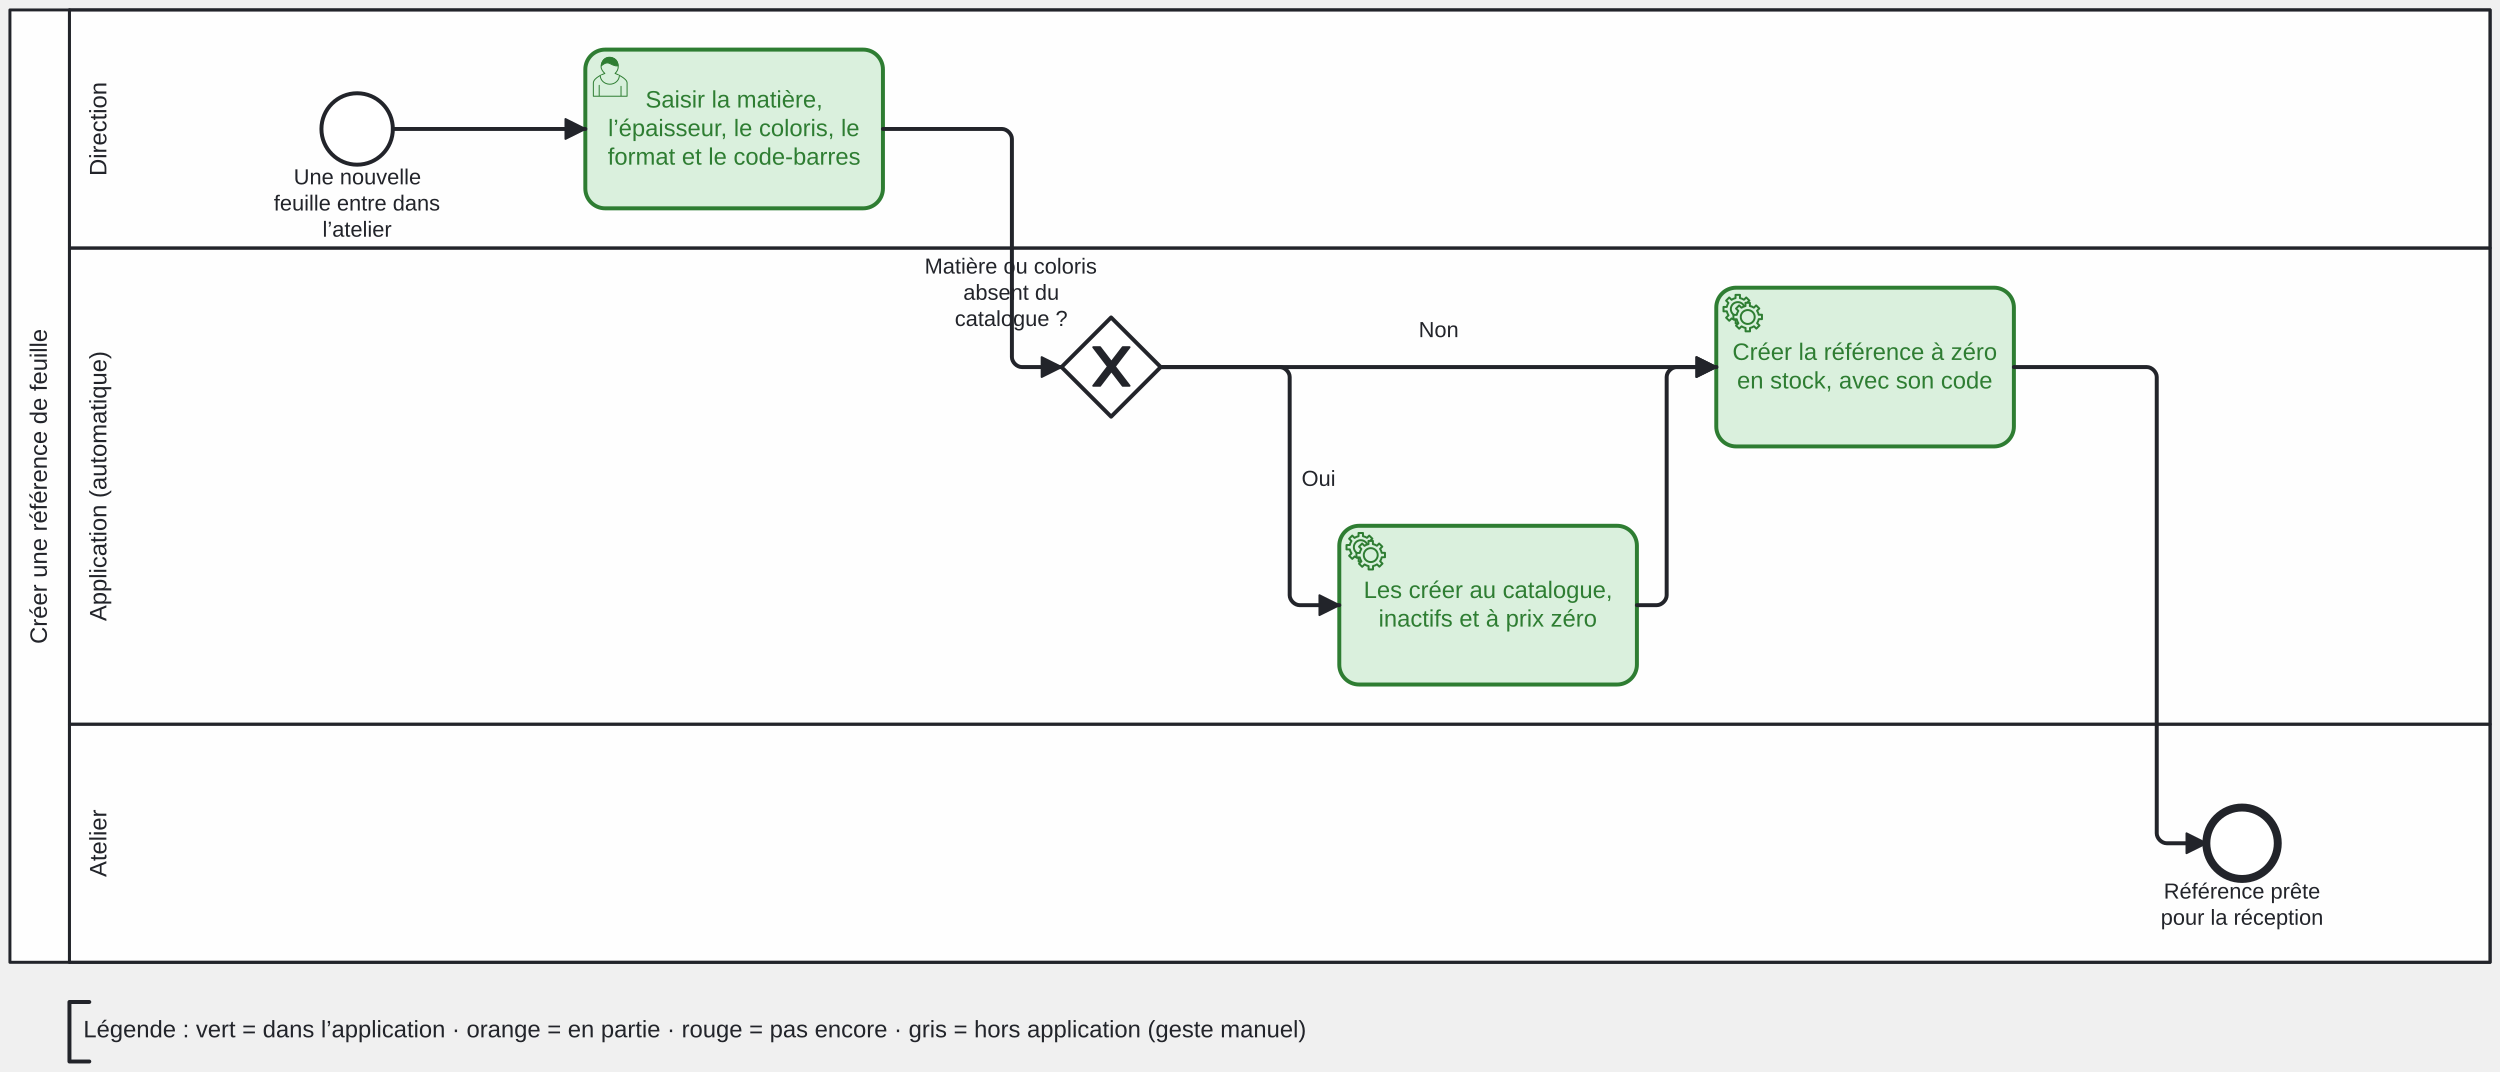
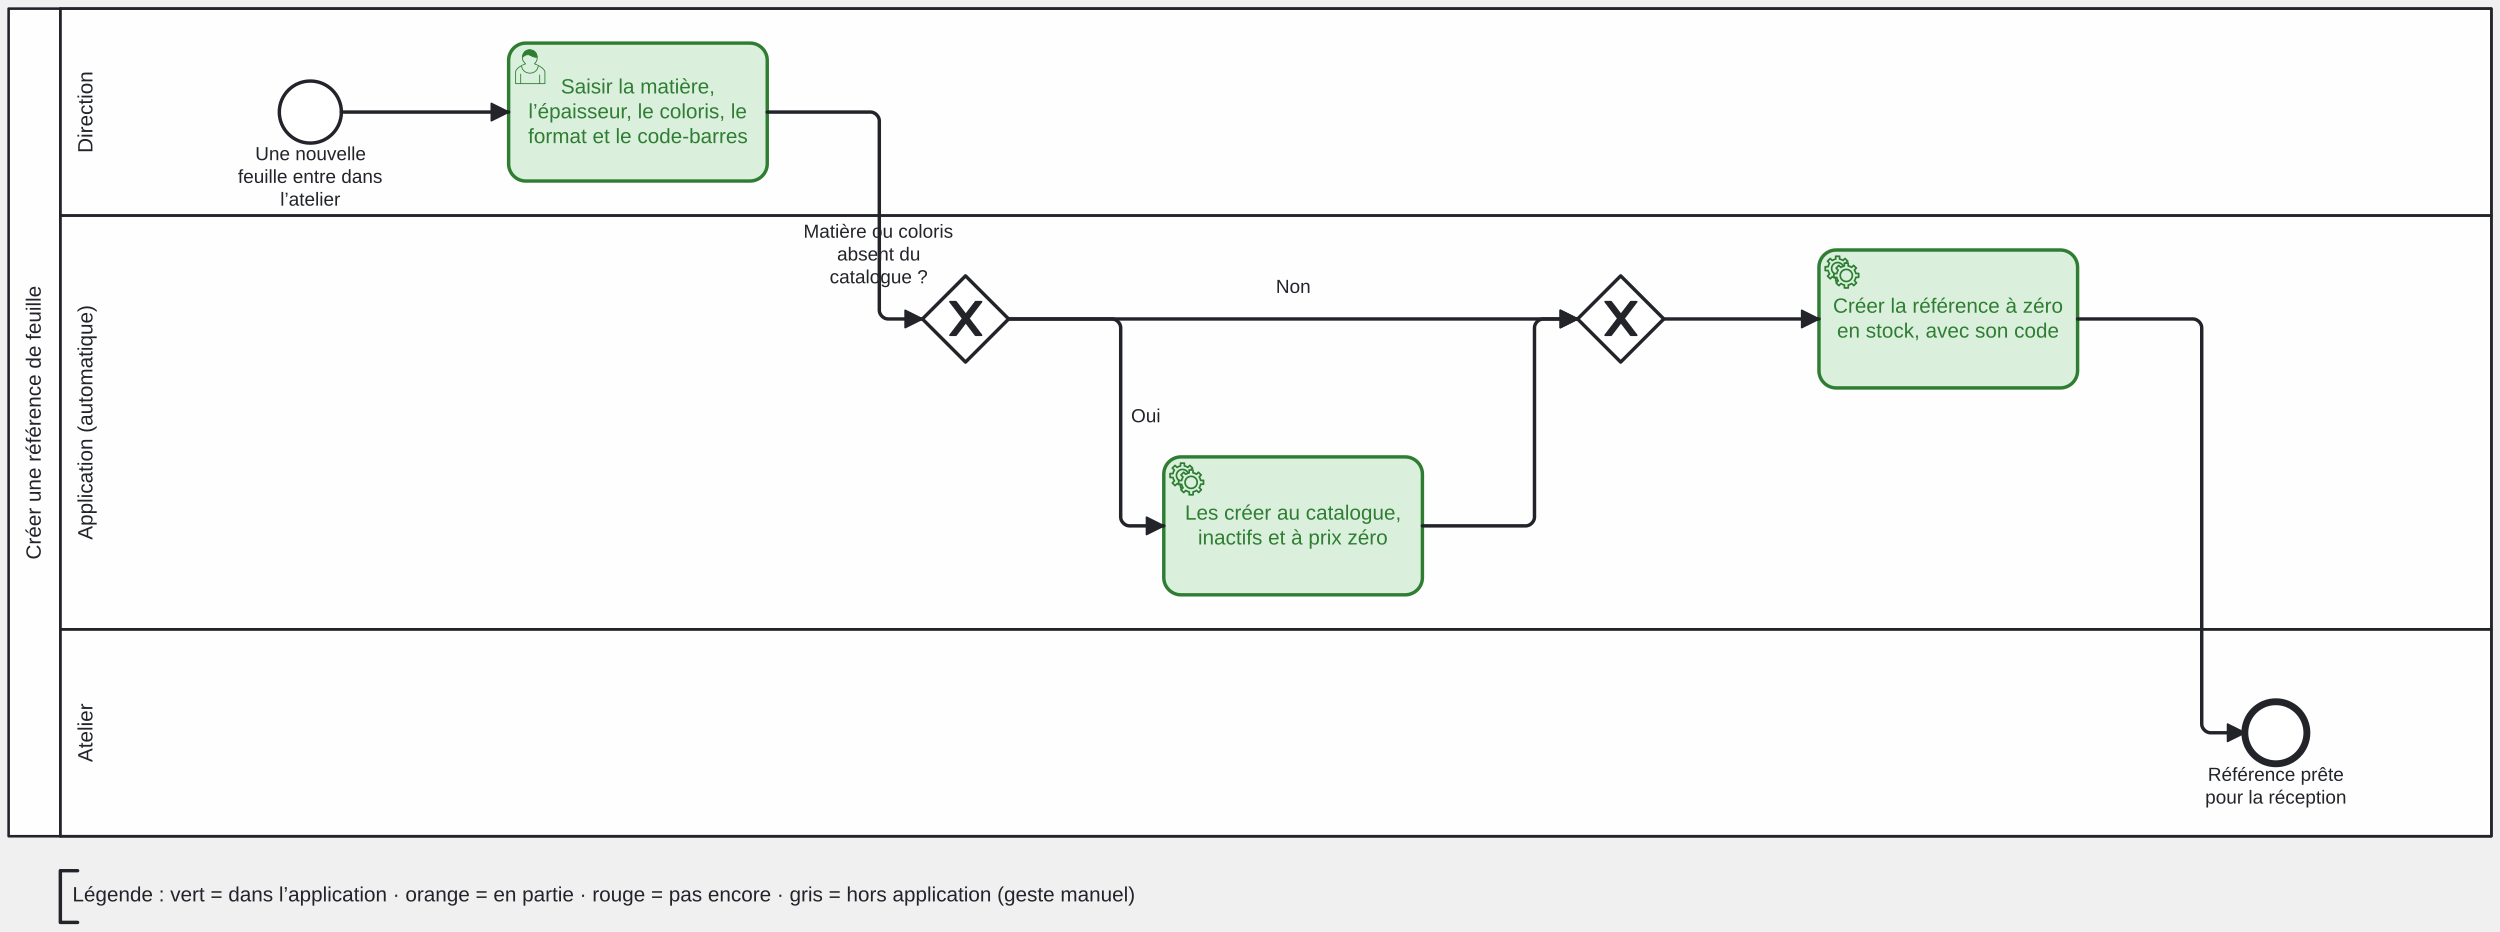
- <svg xmlns="http://www.w3.org/2000/svg" width="1260" height="540" viewBox="35 35 1260 540" version="1.1">
+ <svg xmlns="http://www.w3.org/2000/svg" width="1450" height="540" viewBox="35 35 1450 540" version="1.1">
  <g class="djs-group">
    <g class="djs-element djs-shape" data-element-id="P15_materiaux_pool" transform="matrix(1 0 0 1 40 40)" style="display: block;">
      <g class="djs-visual">
-         <rect x="0" y="0" width="1250" height="480" rx="0" ry="0" style="stroke-linecap: round; stroke-linejoin: round; stroke: rgb(34, 36, 42); stroke-width: 1.5px; fill: white; fill-opacity: 0.95;" />
+         <rect x="0" y="0" width="1440" height="480" rx="0" ry="0" style="stroke-linecap: round; stroke-linejoin: round; stroke: rgb(34, 36, 42); stroke-width: 1.5px; fill: white; fill-opacity: 0.95;" />
        <path style="fill: none; stroke-linecap: round; stroke-linejoin: round; stroke: rgb(34, 36, 42); stroke-width: 1.5px;" d="M30,0L30,480" />
        <text lineHeight="1.2" class="djs-label" transform="matrix(-1.83697e-16 -1 1 -1.83697e-16 0 480)" style="font-family: Arial, sans-serif; font-size: 12px; font-weight: normal; fill: rgb(34, 36, 42);">
          <tspan x="160.457" y="18.6">Créer une référence de feuille</tspan>
        </text>
      </g>
-       <rect class="djs-hit djs-hit-all" x="0" y="0" width="1250" height="480" style="fill: none; stroke-opacity: 0; stroke: white; stroke-width: 15px;" />
-       <rect x="-5" y="-5" rx="4" width="1260" height="490" class="djs-outline" style="fill: none;" />
+       <rect class="djs-hit djs-hit-all" x="0" y="0" width="1440" height="480" style="fill: none; stroke-opacity: 0; stroke: white; stroke-width: 15px;" />
+       <rect x="-5" y="-5" rx="4" width="1450" height="490" class="djs-outline" style="fill: none;" />
    </g>
    <g class="djs-children">
      <g class="djs-group">
        <g class="djs-element djs-shape" data-element-id="P15_materiaux_voie_atelier" transform="matrix(1 0 0 1 70 400)" style="display: block;">
          <g class="djs-visual">
-             <rect x="0" y="0" width="1220" height="120" rx="0" ry="0" style="stroke-linecap: round; stroke-linejoin: round; stroke: rgb(34, 36, 42); stroke-width: 1.5px; fill: white; fill-opacity: 0.25;" />
+             <rect x="0" y="0" width="1410" height="120" rx="0" ry="0" style="stroke-linecap: round; stroke-linejoin: round; stroke: rgb(34, 36, 42); stroke-width: 1.5px; fill: white; fill-opacity: 0.25;" />
            <text lineHeight="1.2" class="djs-label" transform="matrix(-1.83697e-16 -1 1 -1.83697e-16 0 120)" style="font-family: Arial, sans-serif; font-size: 12px; font-weight: normal; fill: rgb(34, 36, 42);">
              <tspan x="42.991" y="18.6">Atelier</tspan>
            </text>
          </g>
-           <rect class="djs-hit djs-hit-all" x="0" y="0" width="1220" height="120" style="fill: none; stroke-opacity: 0; stroke: white; stroke-width: 15px;" />
-           <rect x="-5" y="-5" rx="4" width="1230" height="130" class="djs-outline" style="fill: none;" />
+           <rect class="djs-hit djs-hit-all" x="0" y="0" width="1410" height="120" style="fill: none; stroke-opacity: 0; stroke: white; stroke-width: 15px;" />
+           <rect x="-5" y="-5" rx="4" width="1420" height="130" class="djs-outline" style="fill: none;" />
        </g>
      </g>
      <g class="djs-group">
        <g class="djs-element djs-shape" data-element-id="P15_materiaux_voie_systeme" transform="matrix(1 0 0 1 70 160)" style="display: block;">
          <g class="djs-visual">
-             <rect x="0" y="0" width="1220" height="240" rx="0" ry="0" style="stroke-linecap: round; stroke-linejoin: round; stroke: rgb(34, 36, 42); stroke-width: 1.5px; fill: white; fill-opacity: 0.25;" />
+             <rect x="0" y="0" width="1410" height="240" rx="0" ry="0" style="stroke-linecap: round; stroke-linejoin: round; stroke: rgb(34, 36, 42); stroke-width: 1.5px; fill: white; fill-opacity: 0.25;" />
            <text lineHeight="1.2" class="djs-label" transform="matrix(-1.83697e-16 -1 1 -1.83697e-16 0 240)" style="font-family: Arial, sans-serif; font-size: 12px; font-weight: normal; fill: rgb(34, 36, 42);">
              <tspan x="51.959" y="18.6">Application (automatique)</tspan>
            </text>
          </g>
-           <rect class="djs-hit djs-hit-all" x="0" y="0" width="1220" height="240" style="fill: none; stroke-opacity: 0; stroke: white; stroke-width: 15px;" />
-           <rect x="-5" y="-5" rx="4" width="1230" height="250" class="djs-outline" style="fill: none;" />
+           <rect class="djs-hit djs-hit-all" x="0" y="0" width="1410" height="240" style="fill: none; stroke-opacity: 0; stroke: white; stroke-width: 15px;" />
+           <rect x="-5" y="-5" rx="4" width="1420" height="250" class="djs-outline" style="fill: none;" />
        </g>
      </g>
      <g class="djs-group">
        <g class="djs-element djs-shape" data-element-id="P15_materiaux_voie_direction" transform="matrix(1 0 0 1 70 40)" style="display: block;">
          <g class="djs-visual">
-             <rect x="0" y="0" width="1220" height="120" rx="0" ry="0" style="stroke-linecap: round; stroke-linejoin: round; stroke: rgb(34, 36, 42); stroke-width: 1.5px; fill: white; fill-opacity: 0.25;" />
+             <rect x="0" y="0" width="1410" height="120" rx="0" ry="0" style="stroke-linecap: round; stroke-linejoin: round; stroke: rgb(34, 36, 42); stroke-width: 1.5px; fill: white; fill-opacity: 0.25;" />
            <text lineHeight="1.2" class="djs-label" transform="matrix(-1.83697e-16 -1 1 -1.83697e-16 0 120)" style="font-family: Arial, sans-serif; font-size: 12px; font-weight: normal; fill: rgb(34, 36, 42);">
              <tspan x="36.32" y="18.6">Direction</tspan>
            </text>
          </g>
-           <rect class="djs-hit djs-hit-all" x="0" y="0" width="1220" height="120" style="fill: none; stroke-opacity: 0; stroke: white; stroke-width: 15px;" />
-           <rect x="-5" y="-5" rx="4" width="1230" height="130" class="djs-outline" style="fill: none;" />
+           <rect class="djs-hit djs-hit-all" x="0" y="0" width="1410" height="120" style="fill: none; stroke-opacity: 0; stroke: white; stroke-width: 15px;" />
+           <rect x="-5" y="-5" rx="4" width="1420" height="130" class="djs-outline" style="fill: none;" />
        </g>
      </g>
      <g class="djs-group">
        <g class="djs-element djs-shape" data-element-id="P15_materiaux_d" transform="matrix(1 0 0 1 197 82)" style="display: block;">
          <g class="djs-visual">
            <circle cx="18" cy="18" r="18" style="stroke-linecap: round; stroke-linejoin: round; stroke: rgb(34, 36, 42); stroke-width: 2px; fill: white; fill-opacity: 0.95;" />
          </g>
          <rect class="djs-hit djs-hit-all" x="0" y="0" width="36" height="36" style="fill: none; stroke-opacity: 0; stroke: white; stroke-width: 15px;" />
          <circle cx="18" cy="18" r="23" class="djs-outline" style="fill: none;" />
        </g>
      </g>
      <g class="djs-group">
        <g class="djs-element djs-shape" data-element-id="P15_materiaux_d_label" transform="matrix(1 0 0 1 173 118)" style="display: block;">
          <g class="djs-visual">
            <text lineHeight="1.2" class="djs-label" style="font-family: Arial, sans-serif; font-size: 11px; font-weight: normal; fill: rgb(34, 36, 42);">
              <tspan x="10.03" y="9.9">Une nouvelle </tspan>
              <tspan x="0" y="23.1">feuille entre dans </tspan>
              <tspan x="24.547" y="36.3">l’atelier</tspan>
            </text>
          </g>
          <rect class="djs-hit djs-hit-all" x="0" y="0" width="85" height="40" style="fill: none; stroke-opacity: 0; stroke: white; stroke-width: 15px;" />
          <rect x="-5" y="-5" rx="4" width="95" height="50" class="djs-outline" style="fill: none;" />
        </g>
      </g>
      <g class="djs-group">
        <g class="djs-element djs-shape" data-element-id="P15_materiaux_t1" transform="matrix(1 0 0 1 330 60)" style="display: block;">
          <g class="djs-visual">
            <rect x="0" y="0" width="150" height="80" rx="10" ry="10" style="stroke-linecap: round; stroke-linejoin: round; stroke: rgb(46, 125, 50); stroke-width: 2px; fill: rgb(216, 240, 220); fill-opacity: 0.95;" />
            <text lineHeight="1.2" class="djs-label" style="font-family: Arial, sans-serif; font-size: 12px; font-weight: normal; fill: rgb(46, 125, 50);">
              <tspan x="30.312" y="29.2">Saisir la matière, </tspan>
              <tspan x="11.474" y="43.6">l’épaisseur, le coloris, le</tspan>
              <tspan x="11.305" y="58">format et le code-barres</tspan>
            </text>
            <path d="m 15,12 c 0.909,-0.845 1.594,-2.049 1.594,-3.385 0,-2.554 -1.805,-4.622 -4.357,-4.622 -2.552,0 -4.288,2.068 -4.288,4.622 0,1.348 0.974,2.562 1.896,3.405 -0.529,0.187 -5.669,2.097 -5.794,4.756 v 6.718 h 17 v -6.718 c 0,-2.298 -5.528,-4.595 -6.051,-4.776 zm -8,6 l 0,5.5 m 11,0 l 0,-5" style="fill: rgb(216, 240, 220); stroke-linecap: round; stroke-linejoin: round; stroke: rgb(46, 125, 50); stroke-width: 0.5px;" />
            <path d="m 15,12 m 2.162,1.009 c 0,2.447 -2.158,4.431 -4.821,4.431 -2.665,0 -4.822,-1.981 -4.822,-4.431 " style="fill: rgb(216, 240, 220); stroke-linecap: round; stroke-linejoin: round; stroke: rgb(46, 125, 50); stroke-width: 0.5px;" />
            <path d="m 15,12 m -6.9,-3.80 c 0,0 2.251,-2.358 4.274,-1.177 2.024,1.181 4.221,1.537 4.124,0.965 -0.098,-0.57 -0.117,-3.791 -4.191,-4.136 -3.575,0.001 -4.208,3.367 -4.207,4.348 z" style="fill: rgb(46, 125, 50); stroke-linecap: round; stroke-linejoin: round; stroke: rgb(46, 125, 50); stroke-width: 0.5px;" />
          </g>
          <rect class="djs-hit djs-hit-all" x="0" y="0" width="150" height="80" style="fill: none; stroke-opacity: 0; stroke: white; stroke-width: 15px;" />
          <rect x="-5" y="-5" rx="14" width="160" height="90" class="djs-outline" style="fill: none;" />
        </g>
      </g>
      <g class="djs-group">
        <g class="djs-element djs-shape" data-element-id="P15_materiaux_g1" transform="matrix(1 0 0 1 570 195)" style="display: block;">
          <g class="djs-visual">
            <polygon points="25,0 50,25 25,50 0,25" style="stroke-linecap: round; stroke-linejoin: round; stroke: rgb(34, 36, 42); stroke-width: 2px; fill: white; fill-opacity: 0.95;" />
            <path d="m 16,15 7.429,9.714 -7.429,9.714 3.429,0 5.714,-7.464 5.714,7.464 3.429,0 -7.429,-9.714 7.429,-9.714 -3.429,0 -5.714,7.464 -5.714,-7.464 -3.429,0 z" style="fill: rgb(34, 36, 42); stroke-linecap: round; stroke-linejoin: round; stroke: rgb(34, 36, 42); stroke-width: 1px;" />
          </g>
          <rect class="djs-hit djs-hit-all" x="0" y="0" width="50" height="50" style="fill: none; stroke-opacity: 0; stroke: white; stroke-width: 15px;" />
          <rect x="2" y="2" rx="4" width="46" height="46" class="djs-outline" style="transform-box: fill-box; transform: rotate(45deg); transform-origin: center center; fill: none;" />
        </g>
      </g>
      <g class="djs-group">
        <g class="djs-element djs-shape" data-element-id="P15_materiaux_g1_label" transform="matrix(1 0 0 1 501 163)" style="display: block;">
          <g class="djs-visual">
            <text lineHeight="1.2" class="djs-label" style="font-family: Arial, sans-serif; font-size: 11px; font-weight: normal; fill: rgb(34, 36, 42);">
              <tspan x="0" y="9.9">Matière ou coloris</tspan>
              <tspan x="19.492" y="23.1">absent du </tspan>
              <tspan x="15.211" y="36.3">catalogue ?</tspan>
            </text>
          </g>
          <rect class="djs-hit djs-hit-all" x="0" y="0" width="88" height="40" style="fill: none; stroke-opacity: 0; stroke: white; stroke-width: 15px;" />
          <rect x="-5" y="-5" rx="4" width="98" height="50" class="djs-outline" style="fill: none;" />
        </g>
      </g>
      <g class="djs-group">
        <g class="djs-element djs-shape" data-element-id="P15_materiaux_t2" transform="matrix(1 0 0 1 710 300)" style="display: block;">
          <g class="djs-visual">
            <rect x="0" y="0" width="150" height="80" rx="10" ry="10" style="stroke-linecap: round; stroke-linejoin: round; stroke: rgb(46, 125, 50); stroke-width: 2px; fill: rgb(216, 240, 220); fill-opacity: 0.95;" />
            <text lineHeight="1.2" class="djs-label" style="font-family: Arial, sans-serif; font-size: 12px; font-weight: normal; fill: rgb(46, 125, 50);">
              <tspan x="12.289" y="36.4">Les créer au catalogue, </tspan>
              <tspan x="19.814" y="50.8">inactifs et à prix zéro</tspan>
            </text>
            <circle cx="5" cy="5" r="5" transform="translate(6, 6)" style="stroke-linecap: round; stroke-linejoin: round; stroke: none; stroke-width: 2px; fill: rgb(216, 240, 220);" />
            <path d="m 12,18 v -1.713 c 0.352,-0.07 0.704,-0.178 1.048,-0.321 0.344,-0.145 0.666,-0.321 0.966,-0.521 l 1.194,1.18 1.567,-1.577 -1.195,-1.18 c 0.403,-0.614 0.683,-1.299 0.825,-2.018 l 1.622,-0.01 v -2.22 l -1.637,0.01 c -0.073,-0.352 -0.178,-0.7 -0.324,-1.044 -0.145,-0.344 -0.321,-0.664 -0.523,-0.962 l 1.131,-1.136 -1.583,-1.563 -1.13,1.136 c -0.614,-0.401 -1.303,-0.681 -2.023,-0.822 l 0.009,-1.619 h -2.241 l 0.004,1.631 c -0.354,0.074 -0.705,0.18 -1.05,0.324 -0.344,0.144 -0.665,0.321 -0.964,0.52 l -1.17,-1.158 -1.567,1.579 1.168,1.157 c -0.403,0.613 -0.683,1.298 -0.825,2.017 l -1.659,0.003 v 2.222 l 1.672,-0.006 c 0.073,0.351 0.18,0.702 0.324,1.045 0.145,0.344 0.321,0.664 0.523,0.961 l -1.199,1.197 1.584,1.56 1.196,-1.193 c 0.614,0.403 1.303,0.682 2.023,0.823 l 7.19e-4,1.699 h 2.227 z m 0.221,-3.996 c -1.789,0.75 -3.858,-0.093 -4.61,-1.874 -0.752,-1.783 0.091,-3.846 1.88,-4.596 1.788,-0.749 3.857,0.093 4.609,1.874 0.752,1.782 -0.091,3.846 -1.88,4.596 z" style="fill: rgb(216, 240, 220); stroke-linecap: round; stroke-linejoin: round; stroke: rgb(46, 125, 50); stroke-width: 1px;" />
            <circle cx="5" cy="5" r="5" transform="translate(11, 10)" style="stroke-linecap: round; stroke-linejoin: round; stroke: none; stroke-width: 2px; fill: rgb(216, 240, 220);" />
            <path d="m 17,22 v -1.713 c 0.352,-0.07 0.704,-0.178 1.048,-0.321 0.344,-0.145 0.666,-0.321 0.966,-0.521 l 1.194,1.18 1.567,-1.577 -1.195,-1.18 c 0.403,-0.614 0.683,-1.299 0.825,-2.018 l 1.622,-0.01 v -2.22 l -1.637,0.01 c -0.073,-0.352 -0.178,-0.7 -0.324,-1.044 -0.145,-0.344 -0.321,-0.664 -0.523,-0.962 l 1.131,-1.136 -1.583,-1.563 -1.13,1.136 c -0.614,-0.401 -1.303,-0.681 -2.023,-0.822 l 0.009,-1.619 h -2.241 l 0.004,1.631 c -0.354,0.074 -0.705,0.18 -1.05,0.324 -0.344,0.144 -0.665,0.321 -0.964,0.52 l -1.17,-1.158 -1.567,1.579 1.168,1.157 c -0.403,0.613 -0.683,1.298 -0.825,2.017 l -1.659,0.003 v 2.222 l 1.672,-0.006 c 0.073,0.351 0.18,0.702 0.324,1.045 0.145,0.344 0.321,0.664 0.523,0.961 l -1.199,1.197 1.584,1.56 1.196,-1.193 c 0.614,0.403 1.303,0.682 2.023,0.823 l 7.19e-4,1.699 h 2.227 z m 0.221,-3.996 c -1.789,0.75 -3.858,-0.093 -4.61,-1.874 -0.752,-1.783 0.091,-3.846 1.88,-4.596 1.788,-0.749 3.857,0.093 4.609,1.874 0.752,1.782 -0.091,3.846 -1.88,4.596 z" style="fill: rgb(216, 240, 220); stroke-linecap: round; stroke-linejoin: round; stroke: rgb(46, 125, 50); stroke-width: 1px;" />
          </g>
          <rect class="djs-hit djs-hit-all" x="0" y="0" width="150" height="80" style="fill: none; stroke-opacity: 0; stroke: white; stroke-width: 15px;" />
          <rect x="-5" y="-5" rx="14" width="160" height="90" class="djs-outline" style="fill: none;" />
        </g>
      </g>
      <g class="djs-group">
-         <g class="djs-element djs-shape" data-element-id="P15_materiaux_t3" transform="matrix(1 0 0 1 900 180)" style="display: block;">
+         <g class="djs-element djs-shape" data-element-id="P15_materiaux_t3" transform="matrix(1 0 0 1 1090 180)" style="display: block;">
          <g class="djs-visual">
            <rect x="0" y="0" width="150" height="80" rx="10" ry="10" style="stroke-linecap: round; stroke-linejoin: round; stroke: rgb(46, 125, 50); stroke-width: 2px; fill: rgb(216, 240, 220); fill-opacity: 0.95;" />
            <text lineHeight="1.2" class="djs-label" style="font-family: Arial, sans-serif; font-size: 12px; font-weight: normal; fill: rgb(46, 125, 50);">
              <tspan x="8.14" y="36.4">Créer la référence à zéro</tspan>
              <tspan x="10.466" y="50.8">en stock, avec son code</tspan>
            </text>
            <circle cx="5" cy="5" r="5" transform="translate(6, 6)" style="stroke-linecap: round; stroke-linejoin: round; stroke: none; stroke-width: 2px; fill: rgb(216, 240, 220);" />
            <path d="m 12,18 v -1.713 c 0.352,-0.07 0.704,-0.178 1.048,-0.321 0.344,-0.145 0.666,-0.321 0.966,-0.521 l 1.194,1.18 1.567,-1.577 -1.195,-1.18 c 0.403,-0.614 0.683,-1.299 0.825,-2.018 l 1.622,-0.01 v -2.22 l -1.637,0.01 c -0.073,-0.352 -0.178,-0.7 -0.324,-1.044 -0.145,-0.344 -0.321,-0.664 -0.523,-0.962 l 1.131,-1.136 -1.583,-1.563 -1.13,1.136 c -0.614,-0.401 -1.303,-0.681 -2.023,-0.822 l 0.009,-1.619 h -2.241 l 0.004,1.631 c -0.354,0.074 -0.705,0.18 -1.05,0.324 -0.344,0.144 -0.665,0.321 -0.964,0.52 l -1.17,-1.158 -1.567,1.579 1.168,1.157 c -0.403,0.613 -0.683,1.298 -0.825,2.017 l -1.659,0.003 v 2.222 l 1.672,-0.006 c 0.073,0.351 0.18,0.702 0.324,1.045 0.145,0.344 0.321,0.664 0.523,0.961 l -1.199,1.197 1.584,1.56 1.196,-1.193 c 0.614,0.403 1.303,0.682 2.023,0.823 l 7.19e-4,1.699 h 2.227 z m 0.221,-3.996 c -1.789,0.75 -3.858,-0.093 -4.61,-1.874 -0.752,-1.783 0.091,-3.846 1.88,-4.596 1.788,-0.749 3.857,0.093 4.609,1.874 0.752,1.782 -0.091,3.846 -1.88,4.596 z" style="fill: rgb(216, 240, 220); stroke-linecap: round; stroke-linejoin: round; stroke: rgb(46, 125, 50); stroke-width: 1px;" />
            <circle cx="5" cy="5" r="5" transform="translate(11, 10)" style="stroke-linecap: round; stroke-linejoin: round; stroke: none; stroke-width: 2px; fill: rgb(216, 240, 220);" />
            <path d="m 17,22 v -1.713 c 0.352,-0.07 0.704,-0.178 1.048,-0.321 0.344,-0.145 0.666,-0.321 0.966,-0.521 l 1.194,1.18 1.567,-1.577 -1.195,-1.18 c 0.403,-0.614 0.683,-1.299 0.825,-2.018 l 1.622,-0.01 v -2.22 l -1.637,0.01 c -0.073,-0.352 -0.178,-0.7 -0.324,-1.044 -0.145,-0.344 -0.321,-0.664 -0.523,-0.962 l 1.131,-1.136 -1.583,-1.563 -1.13,1.136 c -0.614,-0.401 -1.303,-0.681 -2.023,-0.822 l 0.009,-1.619 h -2.241 l 0.004,1.631 c -0.354,0.074 -0.705,0.18 -1.05,0.324 -0.344,0.144 -0.665,0.321 -0.964,0.52 l -1.17,-1.158 -1.567,1.579 1.168,1.157 c -0.403,0.613 -0.683,1.298 -0.825,2.017 l -1.659,0.003 v 2.222 l 1.672,-0.006 c 0.073,0.351 0.18,0.702 0.324,1.045 0.145,0.344 0.321,0.664 0.523,0.961 l -1.199,1.197 1.584,1.56 1.196,-1.193 c 0.614,0.403 1.303,0.682 2.023,0.823 l 7.19e-4,1.699 h 2.227 z m 0.221,-3.996 c -1.789,0.75 -3.858,-0.093 -4.61,-1.874 -0.752,-1.783 0.091,-3.846 1.88,-4.596 1.788,-0.749 3.857,0.093 4.609,1.874 0.752,1.782 -0.091,3.846 -1.88,4.596 z" style="fill: rgb(216, 240, 220); stroke-linecap: round; stroke-linejoin: round; stroke: rgb(46, 125, 50); stroke-width: 1px;" />
          </g>
          <rect class="djs-hit djs-hit-all" x="0" y="0" width="150" height="80" style="fill: none; stroke-opacity: 0; stroke: white; stroke-width: 15px;" />
          <rect x="-5" y="-5" rx="14" width="160" height="90" class="djs-outline" style="fill: none;" />
        </g>
      </g>
      <g class="djs-group">
-         <g class="djs-element djs-shape" data-element-id="P15_materiaux_f" transform="matrix(1 0 0 1 1147 442)" style="display: block;">
+         <g class="djs-element djs-shape" data-element-id="P15_materiaux_f" transform="matrix(1 0 0 1 1337 442)" style="display: block;">
          <g class="djs-visual">
            <circle cx="18" cy="18" r="18" style="stroke-linecap: round; stroke-linejoin: round; stroke: rgb(34, 36, 42); stroke-width: 4px; fill: white; fill-opacity: 0.95;" />
          </g>
          <rect class="djs-hit djs-hit-all" x="0" y="0" width="36" height="36" style="fill: none; stroke-opacity: 0; stroke: white; stroke-width: 15px;" />
          <circle cx="18" cy="18" r="24" class="djs-outline" style="fill: none;" />
        </g>
      </g>
      <g class="djs-group">
-         <g class="djs-element djs-shape" data-element-id="P15_materiaux_f_label" transform="matrix(1 0 0 1 1124 478)" style="display: block;">
+         <g class="djs-element djs-shape" data-element-id="P15_materiaux_f_label" transform="matrix(1 0 0 1 1314 478)" style="display: block;">
          <g class="djs-visual">
            <text lineHeight="1.2" class="djs-label" style="font-family: Arial, sans-serif; font-size: 11px; font-weight: normal; fill: rgb(34, 36, 42);">
              <tspan x="1.531" y="9.9">Référence prête </tspan>
              <tspan x="0" y="23.1">pour la réception</tspan>
            </text>
          </g>
          <rect class="djs-hit djs-hit-all" x="0" y="0" width="82" height="27" style="fill: none; stroke-opacity: 0; stroke: white; stroke-width: 15px;" />
          <rect x="-5" y="-5" rx="4" width="92" height="37" class="djs-outline" style="fill: none;" />
+         </g>
+       </g>
+       <g class="djs-group">
+         <g class="djs-element djs-shape" data-element-id="P15_materiaux_gj1" transform="matrix(1 0 0 1 950 195)" style="display: block;">
+           <g class="djs-visual">
+             <polygon points="25,0 50,25 25,50 0,25" style="stroke-linecap: round; stroke-linejoin: round; stroke: rgb(34, 36, 42); stroke-width: 2px; fill: white; fill-opacity: 0.95;" />
+             <path d="m 16,15 7.429,9.714 -7.429,9.714 3.429,0 5.714,-7.464 5.714,7.464 3.429,0 -7.429,-9.714 7.429,-9.714 -3.429,0 -5.714,7.464 -5.714,-7.464 -3.429,0 z" style="fill: rgb(34, 36, 42); stroke-linecap: round; stroke-linejoin: round; stroke: rgb(34, 36, 42); stroke-width: 1px;" />
+           </g>
+           <rect class="djs-hit djs-hit-all" x="0" y="0" width="50" height="50" style="fill: none; stroke-opacity: 0; stroke: white; stroke-width: 15px;" />
+           <rect x="2" y="2" rx="4" width="46" height="46" class="djs-outline" style="transform-box: fill-box; transform: rotate(45deg); transform-origin: center center; fill: none;" />
        </g>
      </g>
      <g class="djs-group">
        <g class="djs-element djs-shape" data-element-id="P15_materiaux_legende" transform="matrix(1 0 0 1 70 540)" style="display: block;">
          <g class="djs-visual">
            <rect x="0" y="0" width="760" height="30" rx="0" ry="0" style="stroke-linecap: round; stroke-linejoin: round; stroke: none; stroke-width: 2px; fill: none;" />
            <path d="m 0, 0 m 10,0 l -10,0 l 0,30 l 10,0" style="fill: none; stroke-linecap: round; stroke-linejoin: round; stroke: rgb(34, 36, 42); stroke-width: 2px;" />
            <text lineHeight="1.2" class="djs-label" style="font-family: Arial, sans-serif; font-size: 12px; font-weight: normal; fill: rgb(34, 36, 42);">
              <tspan x="7" y="17.8">Légende : vert = dans l’application · orange = en partie · rouge = pas encore · gris = hors application (geste manuel)</tspan>
            </text>
          </g>
          <rect class="djs-hit djs-hit-all" x="0" y="0" width="760" height="30" style="fill: none; stroke-opacity: 0; stroke: white; stroke-width: 15px;" />
          <rect x="-5" y="-5" rx="4" width="770" height="40" class="djs-outline" style="fill: none;" />
        </g>
      </g>
      <g class="djs-group">
        <g class="djs-element djs-connection" data-element-id="P15_materiaux_flux1" style="display: block;">
          <g class="djs-visual">
            <defs>
-               <marker id="marker-9el7tshj8oex8xn0nghh06ks0" viewBox="0 0 20 20" refX="11" refY="10" markerWidth="10" markerHeight="10" orient="auto">
-                 <path d="M 1 5 L 11 10 L 1 15 Z" style="stroke-linecap: round; stroke-linejoin: round; stroke: rgb(34, 36, 42); stroke-width: 1px; fill: rgb(34, 36, 42);" />
-               </marker>
-             </defs>
-             <path data-corner-radius="5" style="fill: none; stroke-linecap: round; stroke-linejoin: round; stroke: rgb(34, 36, 42); stroke-width: 2px; marker-end: url('#marker-9el7tshj8oex8xn0nghh06ks0');" d="M233,100L330,100" />
+               <marker id="marker-3txb6vs9rgdauz4noz5lxdm62" viewBox="0 0 20 20" refX="11" refY="10" markerWidth="10" markerHeight="10" orient="auto">
+                 <path d="M 1 5 L 11 10 L 1 15 Z" style="stroke-linecap: round; stroke-linejoin: round; stroke: rgb(34, 36, 42); stroke-width: 1px; fill: rgb(34, 36, 42);" />
+               </marker>
+             </defs>
+             <path data-corner-radius="5" style="fill: none; stroke-linecap: round; stroke-linejoin: round; stroke: rgb(34, 36, 42); stroke-width: 2px; marker-end: url('#marker-3txb6vs9rgdauz4noz5lxdm62');" d="M233,100L330,100" />
          </g>
          <rect x="228" y="95" rx="4" width="107" height="10" class="djs-outline" style="fill: none;" />
          <path d="M233,100L330,100" class="djs-hit djs-hit-stroke" style="fill: none; stroke-opacity: 0; stroke: white; stroke-width: 15px;" />
        </g>
      </g>
      <g class="djs-group">
        <g class="djs-element djs-connection" data-element-id="P15_materiaux_flux2" style="display: block;">
          <g class="djs-visual">
            <defs>
-               <marker id="marker-0yckss7jsr48a8qsmfq7r101n" viewBox="0 0 20 20" refX="11" refY="10" markerWidth="10" markerHeight="10" orient="auto">
-                 <path d="M 1 5 L 11 10 L 1 15 Z" style="stroke-linecap: round; stroke-linejoin: round; stroke: rgb(34, 36, 42); stroke-width: 1px; fill: rgb(34, 36, 42);" />
-               </marker>
-             </defs>
-             <path data-corner-radius="5" style="fill: none; stroke-linecap: round; stroke-linejoin: round; stroke: rgb(34, 36, 42); stroke-width: 2px; marker-end: url('#marker-0yckss7jsr48a8qsmfq7r101n');" d="M480,100L540,100C542.5,100,545,102.5,545,105L545,215C545,217.5,547.5,220,550,220L570,220" />
+               <marker id="marker-9mvxfw4099qt3yx598jydczmj" viewBox="0 0 20 20" refX="11" refY="10" markerWidth="10" markerHeight="10" orient="auto">
+                 <path d="M 1 5 L 11 10 L 1 15 Z" style="stroke-linecap: round; stroke-linejoin: round; stroke: rgb(34, 36, 42); stroke-width: 1px; fill: rgb(34, 36, 42);" />
+               </marker>
+             </defs>
+             <path data-corner-radius="5" style="fill: none; stroke-linecap: round; stroke-linejoin: round; stroke: rgb(34, 36, 42); stroke-width: 2px; marker-end: url('#marker-9mvxfw4099qt3yx598jydczmj');" d="M480,100L540,100C542.5,100,545,102.5,545,105L545,215C545,217.5,547.5,220,550,220L570,220" />
          </g>
          <rect x="475" y="95" rx="4" width="100" height="130" class="djs-outline" style="fill: none;" />
          <path d="M480,100L545,100L545,220L570,220" class="djs-hit djs-hit-stroke" style="fill: none; stroke-opacity: 0; stroke: white; stroke-width: 15px;" />
        </g>
      </g>
      <g class="djs-group">
        <g class="djs-element djs-connection" data-element-id="P15_materiaux_flux3" style="display: block;">
          <g class="djs-visual">
            <defs>
-               <marker id="marker-cq39rrykeryy7vxolu8upir4e" viewBox="0 0 20 20" refX="11" refY="10" markerWidth="10" markerHeight="10" orient="auto">
-                 <path d="M 1 5 L 11 10 L 1 15 Z" style="stroke-linecap: round; stroke-linejoin: round; stroke: rgb(34, 36, 42); stroke-width: 1px; fill: rgb(34, 36, 42);" />
-               </marker>
-             </defs>
-             <path data-corner-radius="5" style="fill: none; stroke-linecap: round; stroke-linejoin: round; stroke: rgb(34, 36, 42); stroke-width: 2px; marker-end: url('#marker-cq39rrykeryy7vxolu8upir4e');" d="M620,220L680,220C682.5,220,685,222.5,685,225L685,335C685,337.5,687.5,340,690,340L710,340" />
+               <marker id="marker-1p5elqsqiu3cms3iqciqr730h" viewBox="0 0 20 20" refX="11" refY="10" markerWidth="10" markerHeight="10" orient="auto">
+                 <path d="M 1 5 L 11 10 L 1 15 Z" style="stroke-linecap: round; stroke-linejoin: round; stroke: rgb(34, 36, 42); stroke-width: 1px; fill: rgb(34, 36, 42);" />
+               </marker>
+             </defs>
+             <path data-corner-radius="5" style="fill: none; stroke-linecap: round; stroke-linejoin: round; stroke: rgb(34, 36, 42); stroke-width: 2px; marker-end: url('#marker-1p5elqsqiu3cms3iqciqr730h');" d="M620,220L680,220C682.5,220,685,222.5,685,225L685,335C685,337.5,687.5,340,690,340L710,340" />
          </g>
          <rect x="615" y="215" rx="4" width="100" height="130" class="djs-outline" style="fill: none;" />
          <path d="M620,220L685,220L685,340L710,340" class="djs-hit djs-hit-stroke" style="fill: none; stroke-opacity: 0; stroke: white; stroke-width: 15px;" />
        </g>
      </g>
      <g class="djs-group">
        <g class="djs-element djs-shape" data-element-id="P15_materiaux_flux3_label" transform="matrix(1 0 0 1 691 270)" style="display: block;">
          <g class="djs-visual">
            <text lineHeight="1.2" class="djs-label" style="font-family: Arial, sans-serif; font-size: 11px; font-weight: normal; fill: rgb(34, 36, 42);">
              <tspan x="0" y="9.9">Oui</tspan>
            </text>
          </g>
          <rect class="djs-hit djs-hit-all" x="0" y="0" width="18" height="14" style="fill: none; stroke-opacity: 0; stroke: white; stroke-width: 15px;" />
          <rect x="-5" y="-5" rx="4" width="28" height="24" class="djs-outline" style="fill: none;" />
        </g>
      </g>
      <g class="djs-group">
        <g class="djs-element djs-connection" data-element-id="P15_materiaux_flux4" style="display: block;">
          <g class="djs-visual">
            <defs>
-               <marker id="marker-75nil1b07kqndke9mfuvjmy7a" viewBox="0 0 20 20" refX="11" refY="10" markerWidth="10" markerHeight="10" orient="auto">
-                 <path d="M 1 5 L 11 10 L 1 15 Z" style="stroke-linecap: round; stroke-linejoin: round; stroke: rgb(34, 36, 42); stroke-width: 1px; fill: rgb(34, 36, 42);" />
-               </marker>
-             </defs>
-             <path data-corner-radius="5" style="fill: none; stroke-linecap: round; stroke-linejoin: round; stroke: rgb(34, 36, 42); stroke-width: 2px; marker-end: url('#marker-75nil1b07kqndke9mfuvjmy7a');" d="M620,220L900,220" />
-           </g>
-           <rect x="615" y="215" rx="4" width="290" height="10" class="djs-outline" style="fill: none;" />
-           <path d="M620,220L900,220" class="djs-hit djs-hit-stroke" style="fill: none; stroke-opacity: 0; stroke: white; stroke-width: 15px;" />
-         </g>
-       </g>
-       <g class="djs-group">
-         <g class="djs-element djs-shape" data-element-id="P15_materiaux_flux4_label" transform="matrix(1 0 0 1 750 195)" style="display: block;">
+               <marker id="marker-cuztc50gapeehwrxxk3yipyyk" viewBox="0 0 20 20" refX="11" refY="10" markerWidth="10" markerHeight="10" orient="auto">
+                 <path d="M 1 5 L 11 10 L 1 15 Z" style="stroke-linecap: round; stroke-linejoin: round; stroke: rgb(34, 36, 42); stroke-width: 1px; fill: rgb(34, 36, 42);" />
+               </marker>
+             </defs>
+             <path data-corner-radius="5" style="fill: none; stroke-linecap: round; stroke-linejoin: round; stroke: rgb(34, 36, 42); stroke-width: 2px; marker-end: url('#marker-cuztc50gapeehwrxxk3yipyyk');" d="M620,220L950,220" />
+           </g>
+           <rect x="615" y="215" rx="4" width="340" height="10" class="djs-outline" style="fill: none;" />
+           <path d="M620,220L950,220" class="djs-hit djs-hit-stroke" style="fill: none; stroke-opacity: 0; stroke: white; stroke-width: 15px;" />
+         </g>
+       </g>
+       <g class="djs-group">
+         <g class="djs-element djs-shape" data-element-id="P15_materiaux_flux4_label" transform="matrix(1 0 0 1 775 195)" style="display: block;">
          <g class="djs-visual">
            <text lineHeight="1.2" class="djs-label" style="font-family: Arial, sans-serif; font-size: 11px; font-weight: normal; fill: rgb(34, 36, 42);">
              <tspan x="0" y="9.9">Non</tspan>
            </text>
          </g>
          <rect class="djs-hit djs-hit-all" x="0" y="0" width="21" height="14" style="fill: none; stroke-opacity: 0; stroke: white; stroke-width: 15px;" />
          <rect x="-5" y="-5" rx="4" width="31" height="24" class="djs-outline" style="fill: none;" />
        </g>
      </g>
      <g class="djs-group">
        <g class="djs-element djs-connection" data-element-id="P15_materiaux_flux5" style="display: block;">
          <g class="djs-visual">
            <defs>
-               <marker id="marker-d2rgd71upom7z5xdc2pqo53qg" viewBox="0 0 20 20" refX="11" refY="10" markerWidth="10" markerHeight="10" orient="auto">
-                 <path d="M 1 5 L 11 10 L 1 15 Z" style="stroke-linecap: round; stroke-linejoin: round; stroke: rgb(34, 36, 42); stroke-width: 1px; fill: rgb(34, 36, 42);" />
-               </marker>
-             </defs>
-             <path data-corner-radius="5" style="fill: none; stroke-linecap: round; stroke-linejoin: round; stroke: rgb(34, 36, 42); stroke-width: 2px; marker-end: url('#marker-d2rgd71upom7z5xdc2pqo53qg');" d="M860,340L870,340C872.5,340,875,337.5,875,335L875,225C875,222.5,877.5,220,880,220L900,220" />
-           </g>
-           <rect x="855" y="215" rx="4" width="50" height="130" class="djs-outline" style="fill: none;" />
-           <path d="M860,340L875,340L875,220L900,220" class="djs-hit djs-hit-stroke" style="fill: none; stroke-opacity: 0; stroke: white; stroke-width: 15px;" />
+               <marker id="marker-21sdgzivtp1toanhrfxfj1rxi" viewBox="0 0 20 20" refX="11" refY="10" markerWidth="10" markerHeight="10" orient="auto">
+                 <path d="M 1 5 L 11 10 L 1 15 Z" style="stroke-linecap: round; stroke-linejoin: round; stroke: rgb(34, 36, 42); stroke-width: 1px; fill: rgb(34, 36, 42);" />
+               </marker>
+             </defs>
+             <path data-corner-radius="5" style="fill: none; stroke-linecap: round; stroke-linejoin: round; stroke: rgb(34, 36, 42); stroke-width: 2px; marker-end: url('#marker-21sdgzivtp1toanhrfxfj1rxi');" d="M860,340L920,340C922.5,340,925,337.5,925,335L925,225C925,222.5,927.5,220,930,220L950,220" />
+           </g>
+           <rect x="855" y="215" rx="4" width="100" height="130" class="djs-outline" style="fill: none;" />
+           <path d="M860,340L925,340L925,220L950,220" class="djs-hit djs-hit-stroke" style="fill: none; stroke-opacity: 0; stroke: white; stroke-width: 15px;" />
        </g>
      </g>
      <g class="djs-group">
        <g class="djs-element djs-connection" data-element-id="P15_materiaux_flux6" style="display: block;">
          <g class="djs-visual">
            <defs>
-               <marker id="marker-88xr64xhgmbc1umceyu9m25c5" viewBox="0 0 20 20" refX="11" refY="10" markerWidth="10" markerHeight="10" orient="auto">
-                 <path d="M 1 5 L 11 10 L 1 15 Z" style="stroke-linecap: round; stroke-linejoin: round; stroke: rgb(34, 36, 42); stroke-width: 1px; fill: rgb(34, 36, 42);" />
-               </marker>
-             </defs>
-             <path data-corner-radius="5" style="fill: none; stroke-linecap: round; stroke-linejoin: round; stroke: rgb(34, 36, 42); stroke-width: 2px; marker-end: url('#marker-88xr64xhgmbc1umceyu9m25c5');" d="M1050,220L1117,220C1119.5,220,1122,222.5,1122,225L1122,455C1122,457.5,1124.5,460,1127,460L1147,460" />
-           </g>
-           <rect x="1045" y="215" rx="4" width="107" height="250" class="djs-outline" style="fill: none;" />
-           <path d="M1050,220L1122,220L1122,460L1147,460" class="djs-hit djs-hit-stroke" style="fill: none; stroke-opacity: 0; stroke: white; stroke-width: 15px;" />
+               <marker id="marker-4zicy0sdhvvfwcor2trpsb5u7" viewBox="0 0 20 20" refX="11" refY="10" markerWidth="10" markerHeight="10" orient="auto">
+                 <path d="M 1 5 L 11 10 L 1 15 Z" style="stroke-linecap: round; stroke-linejoin: round; stroke: rgb(34, 36, 42); stroke-width: 1px; fill: rgb(34, 36, 42);" />
+               </marker>
+             </defs>
+             <path data-corner-radius="5" style="fill: none; stroke-linecap: round; stroke-linejoin: round; stroke: rgb(34, 36, 42); stroke-width: 2px; marker-end: url('#marker-4zicy0sdhvvfwcor2trpsb5u7');" d="M1240,220L1307,220C1309.5,220,1312,222.5,1312,225L1312,455C1312,457.5,1314.5,460,1317,460L1337,460" />
+           </g>
+           <rect x="1235" y="215" rx="4" width="107" height="250" class="djs-outline" style="fill: none;" />
+           <path d="M1240,220L1312,220L1312,460L1337,460" class="djs-hit djs-hit-stroke" style="fill: none; stroke-opacity: 0; stroke: white; stroke-width: 15px;" />
+         </g>
+       </g>
+       <g class="djs-group">
+         <g class="djs-element djs-connection" data-element-id="P15_materiaux_flux7" style="display: block;">
+           <g class="djs-visual">
+             <defs>
+               <marker id="marker-712pbsv90410n0dgw0vlo3v03" viewBox="0 0 20 20" refX="11" refY="10" markerWidth="10" markerHeight="10" orient="auto">
+                 <path d="M 1 5 L 11 10 L 1 15 Z" style="stroke-linecap: round; stroke-linejoin: round; stroke: rgb(34, 36, 42); stroke-width: 1px; fill: rgb(34, 36, 42);" />
+               </marker>
+             </defs>
+             <path data-corner-radius="5" style="fill: none; stroke-linecap: round; stroke-linejoin: round; stroke: rgb(34, 36, 42); stroke-width: 2px; marker-end: url('#marker-712pbsv90410n0dgw0vlo3v03');" d="M1000,220L1090,220" />
+           </g>
+           <rect x="995" y="215" rx="4" width="100" height="10" class="djs-outline" style="fill: none;" />
+           <path d="M1000,220L1090,220" class="djs-hit djs-hit-stroke" style="fill: none; stroke-opacity: 0; stroke: white; stroke-width: 15px;" />
        </g>
      </g>
    </g>
  </g>
</svg>
